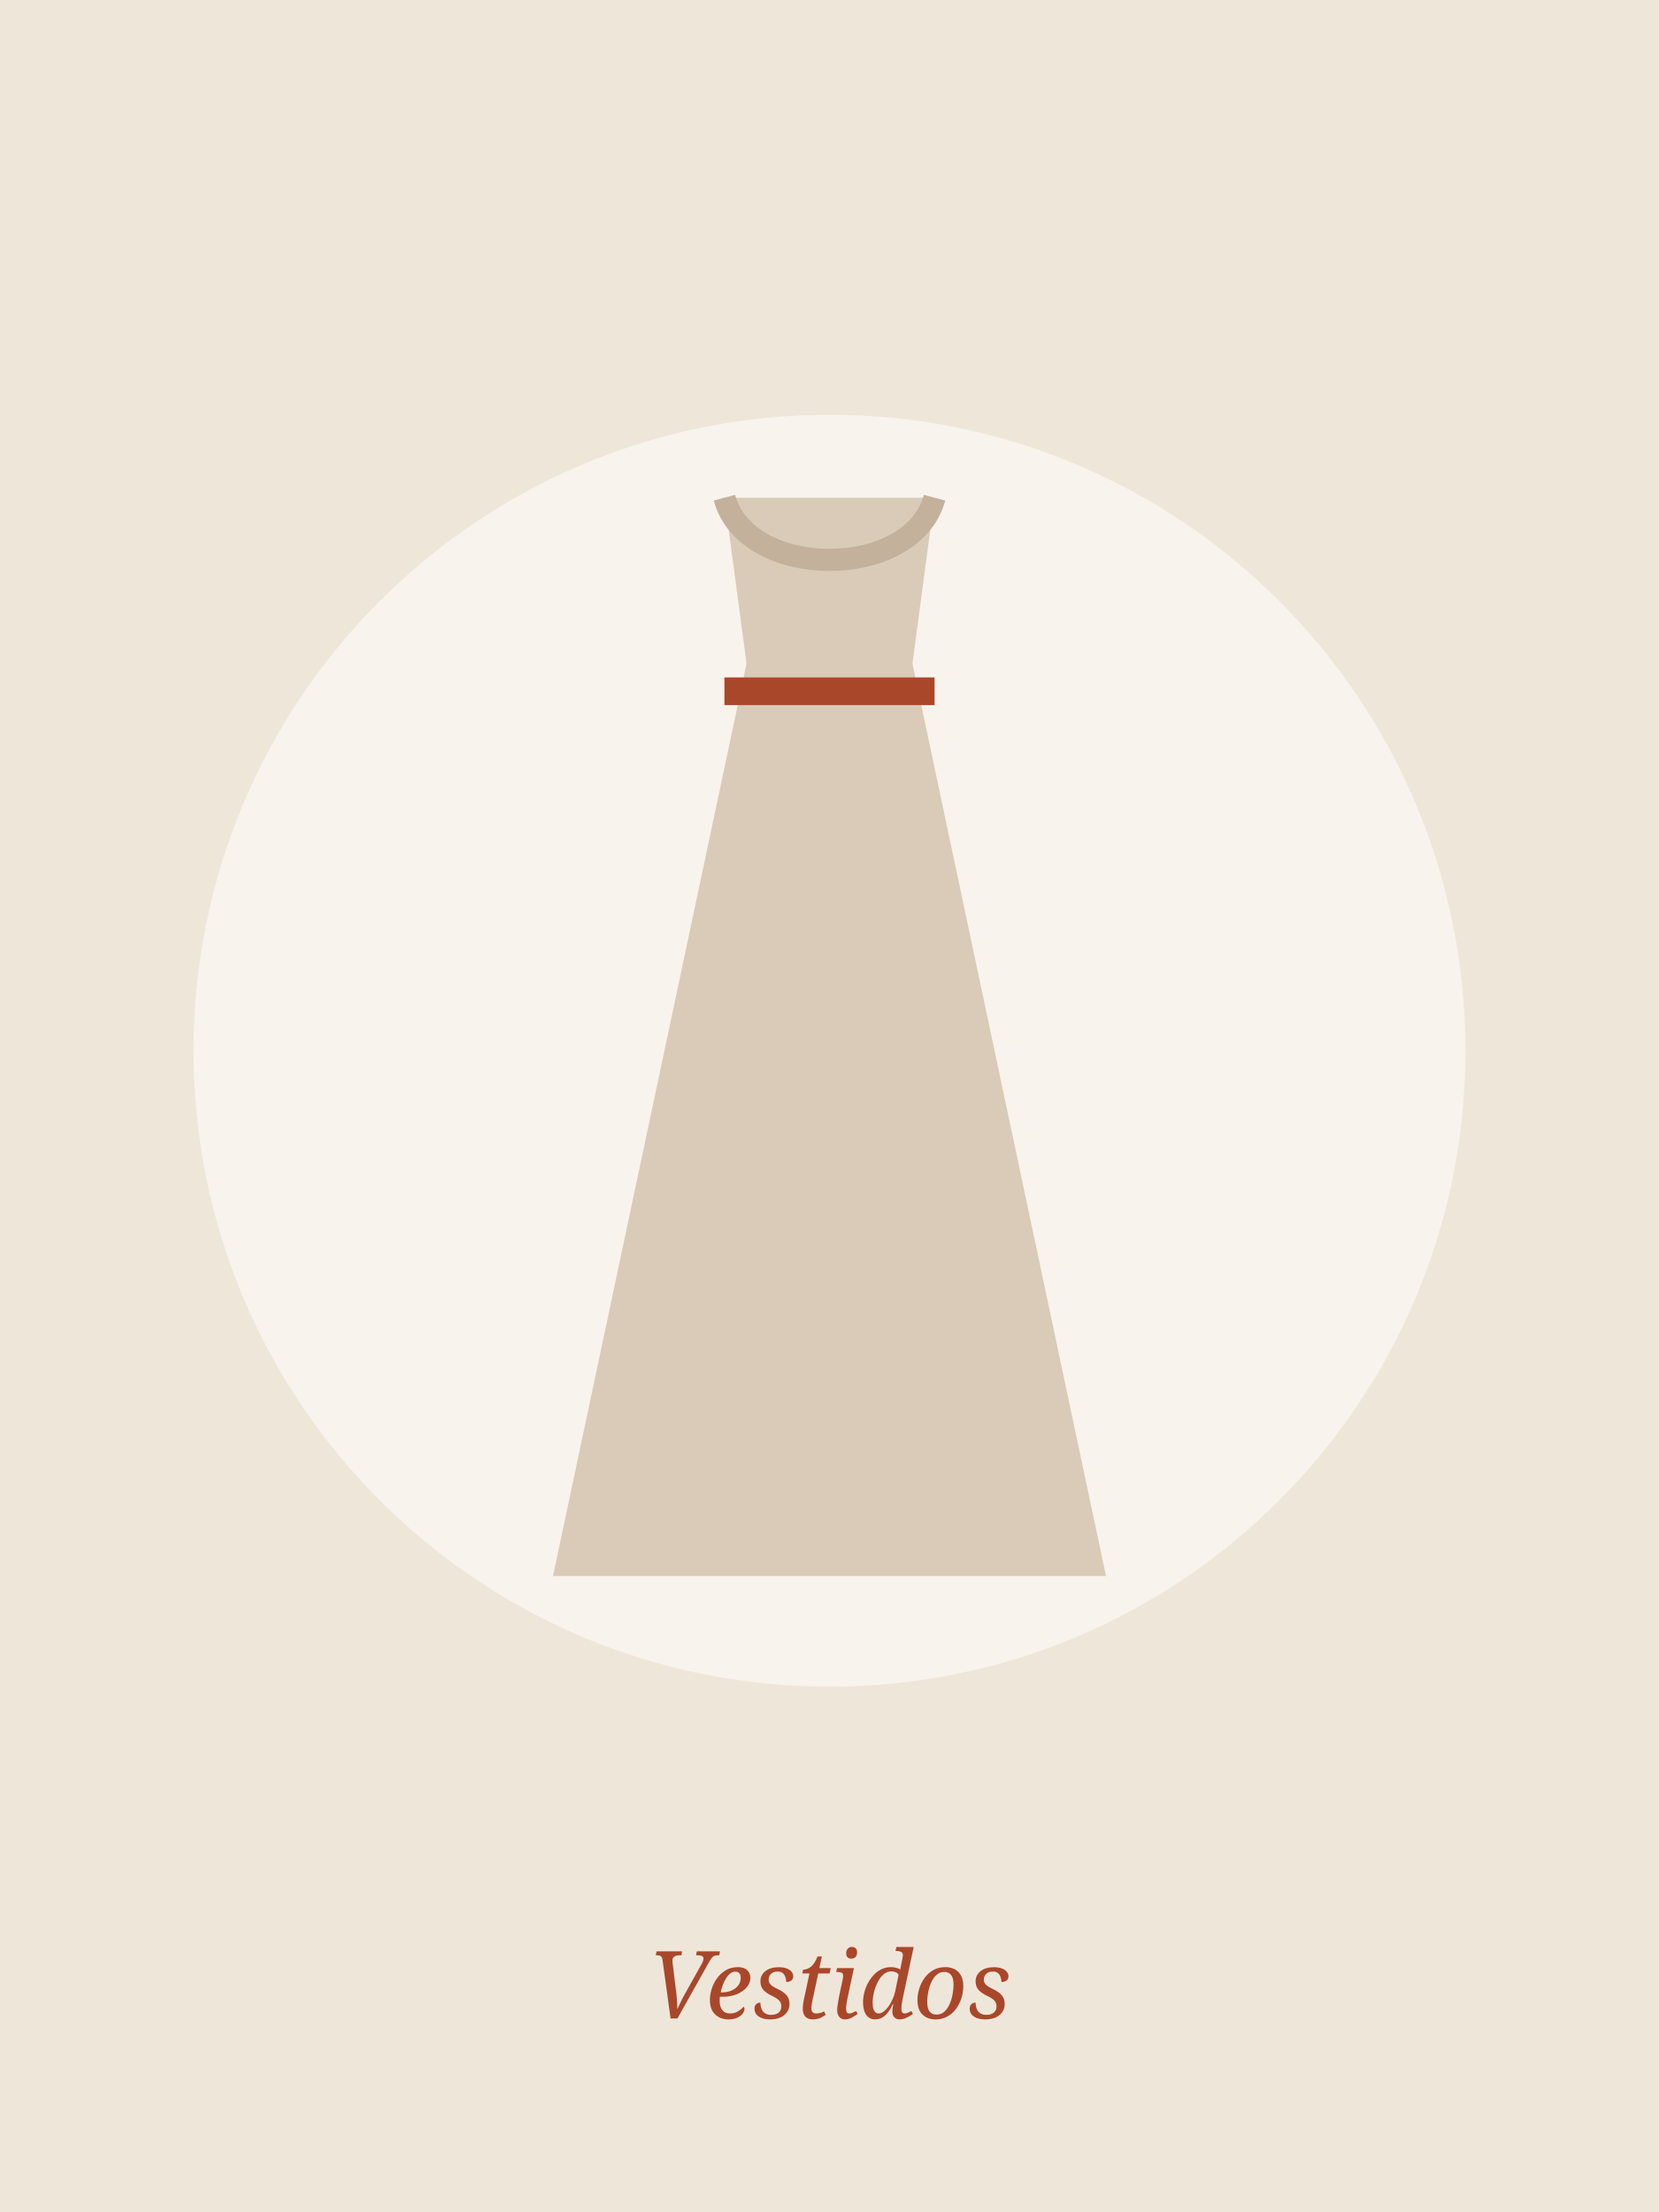
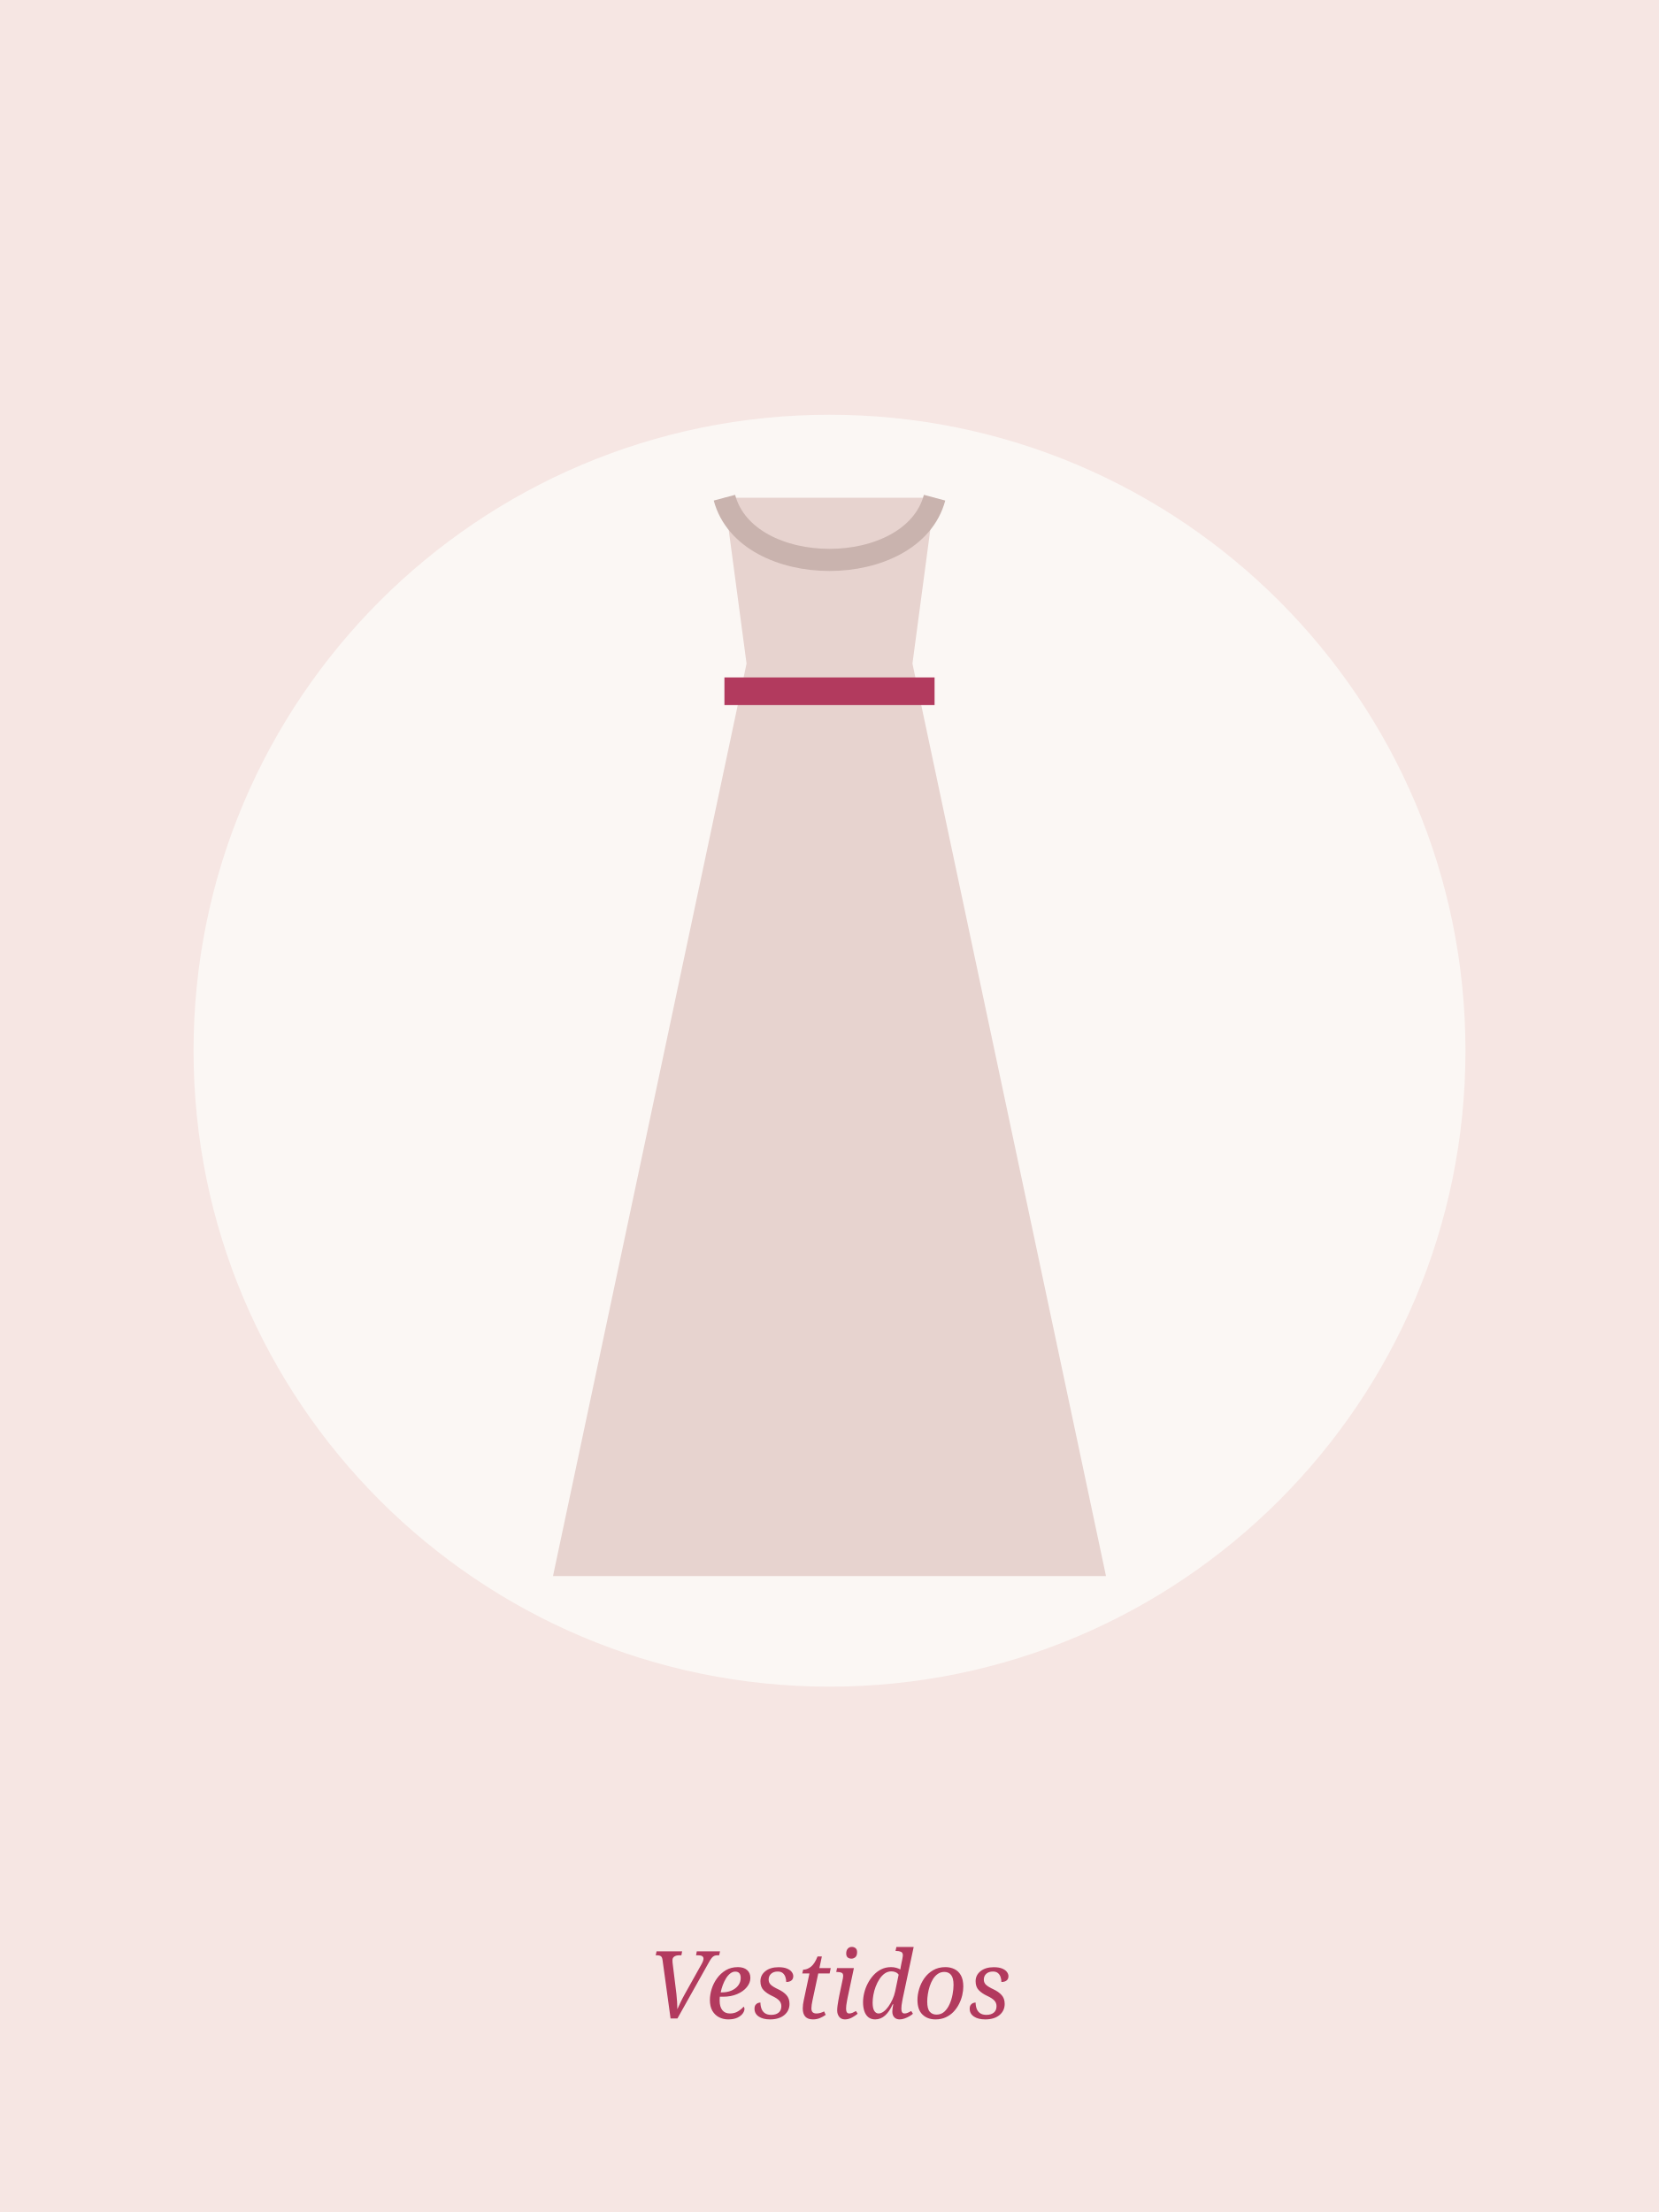
<svg xmlns="http://www.w3.org/2000/svg" viewBox="0 0 600 800" width="600" height="800">
-   <rect width="600" height="800" fill="#EFE6DA" />
-   <circle cx="300" cy="380" r="230" fill="#F8F3EC" />
-   <path d="M262 180h76l-8 60 70 330H200l70-330Z" fill="#D9CBB8" />
-   <path d="M262 180c8 30 68 30 76 0" fill="none" stroke="#C3B19B" stroke-width="8" />
-   <path d="M262 250h76" stroke="#A9472A" stroke-width="10" />
-   <text x="300" y="730" text-anchor="middle" font-family="Georgia, serif" font-style="italic" font-size="34" fill="#A9472A">Vestidos</text>
+   <rect width="600" height="800" fill="#F6E6E3" />
+   <circle cx="300" cy="380" r="230" fill="#FBF7F4" />
+   <path d="M262 180h76l-8 60 70 330H200l70-330Z" fill="#E7D3CF" />
+   <path d="M262 180c8 30 68 30 76 0" fill="none" stroke="#C9B3AE" stroke-width="8" />
+   <path d="M262 250h76" stroke="#B23A5E" stroke-width="10" />
+   <text x="300" y="730" text-anchor="middle" font-family="Georgia, serif" font-style="italic" font-size="34" fill="#B23A5E">Vestidos</text>
</svg>
